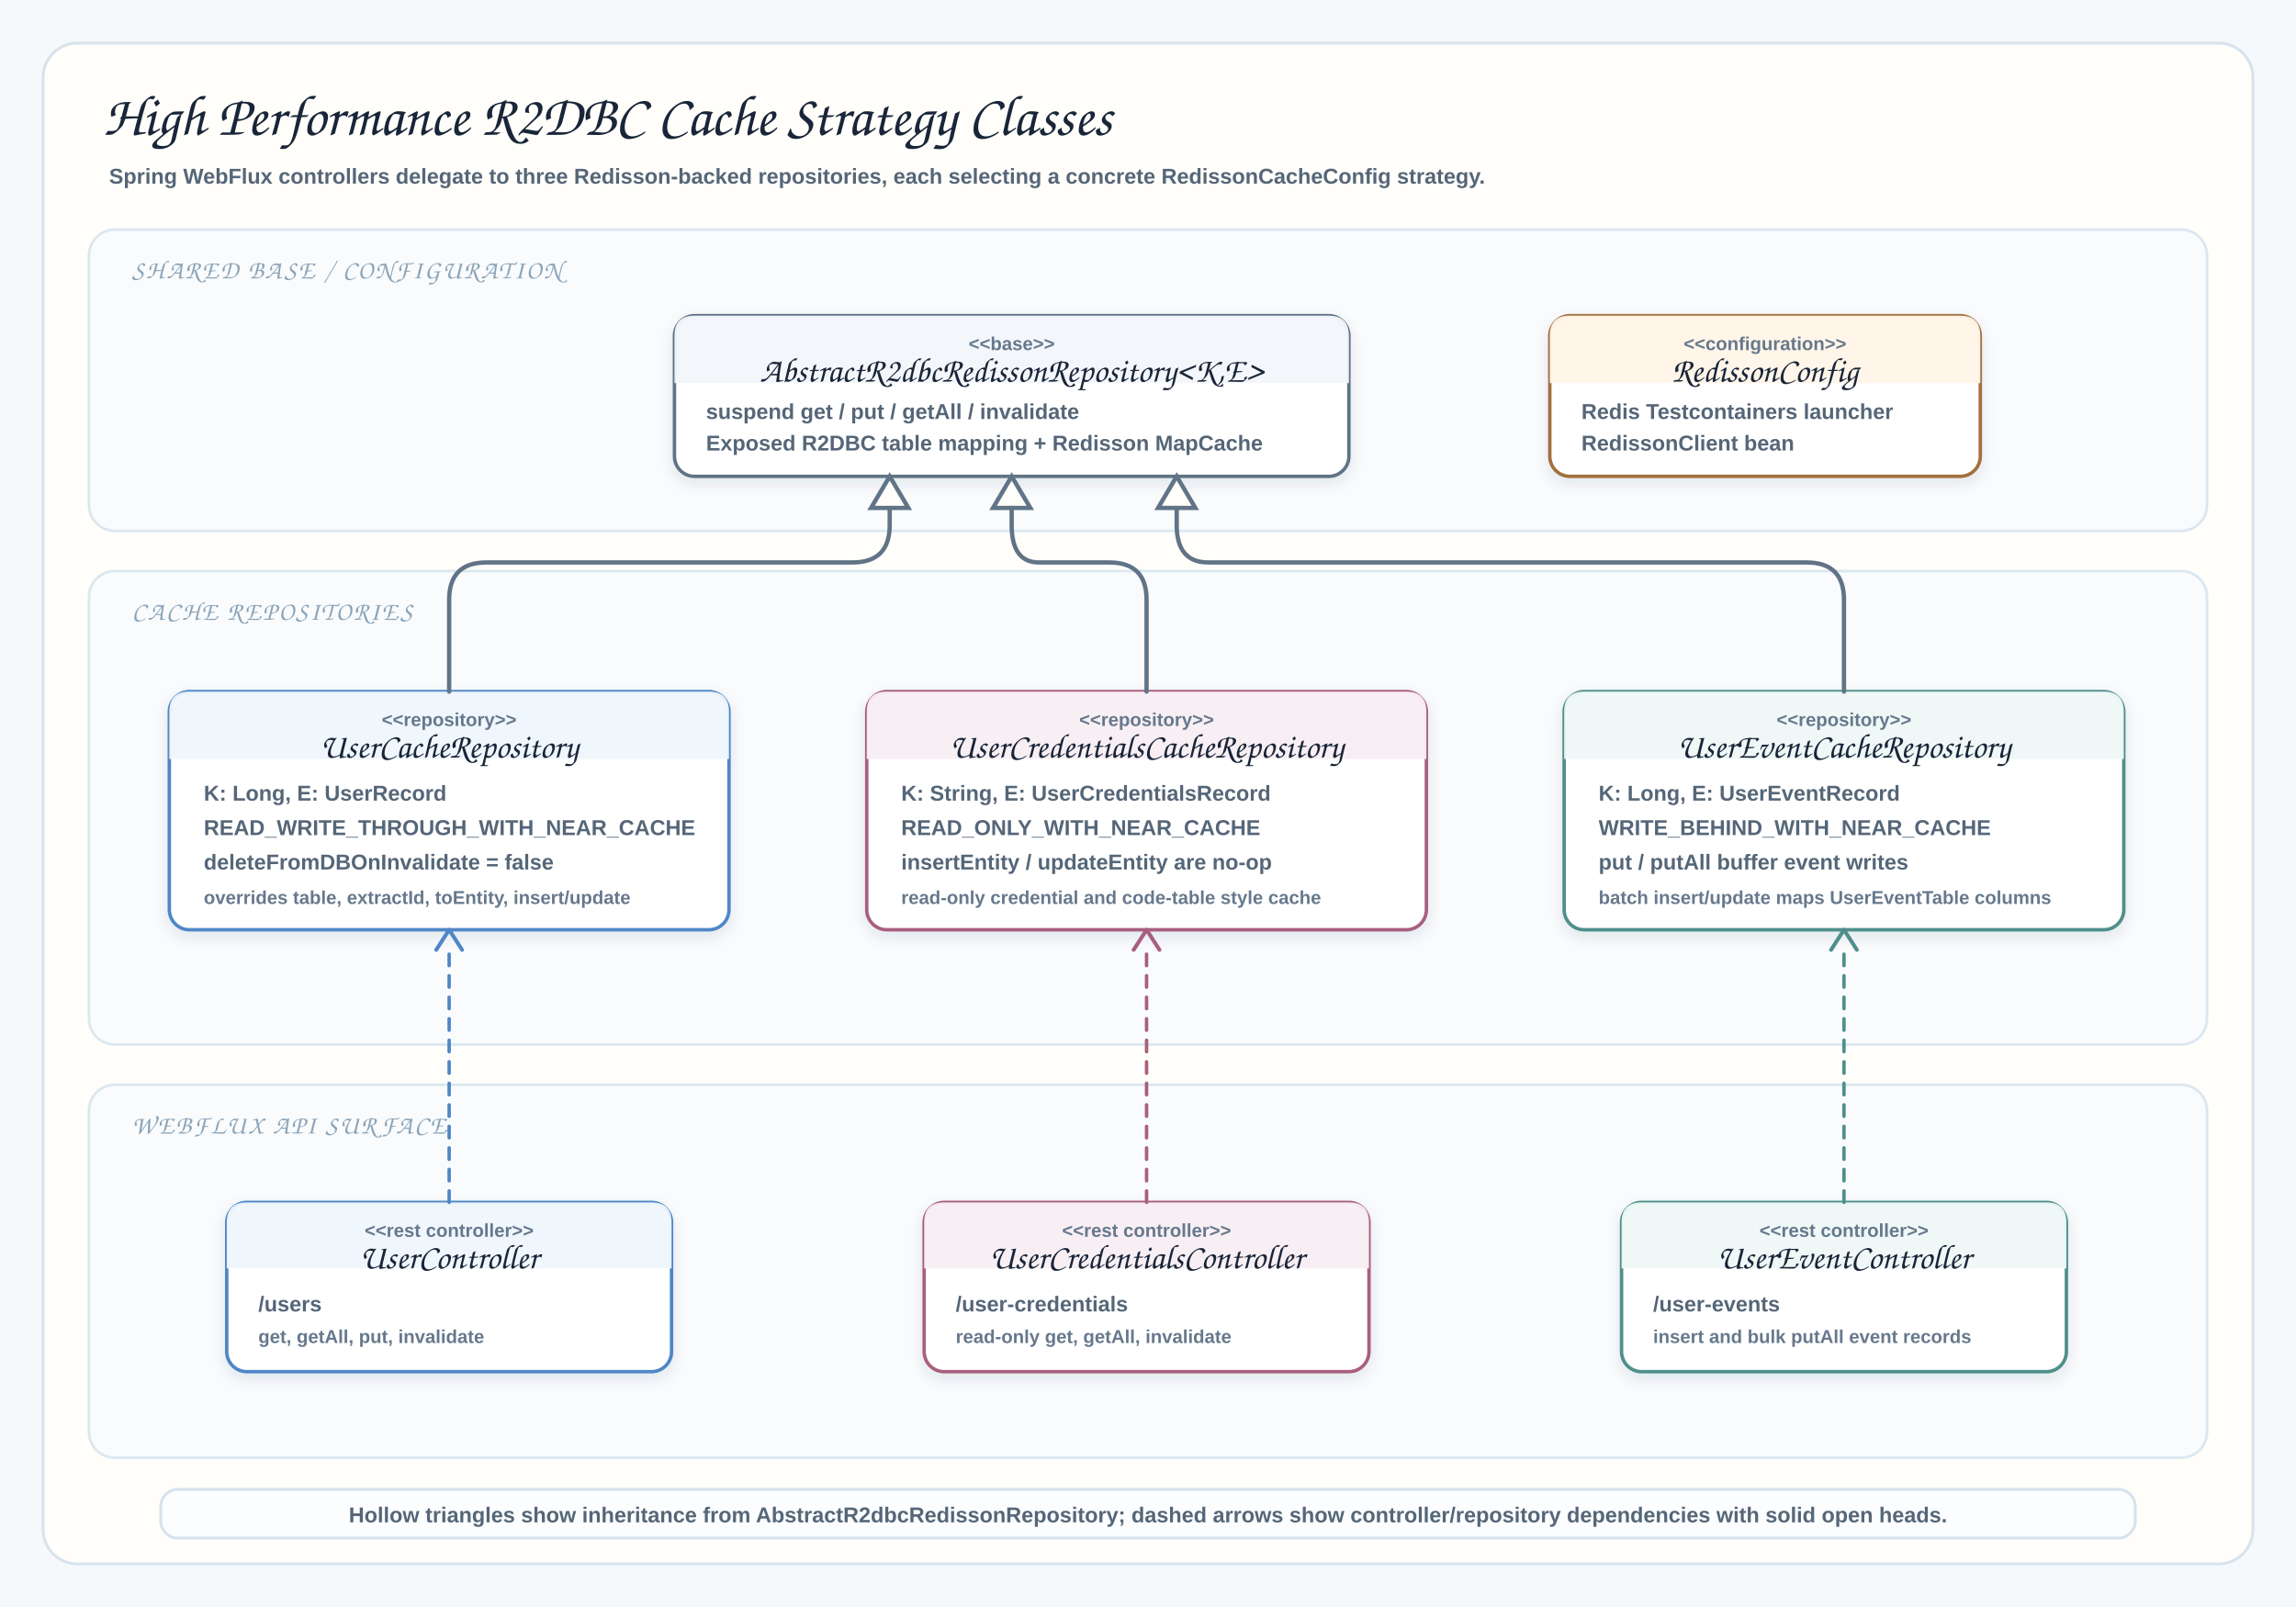
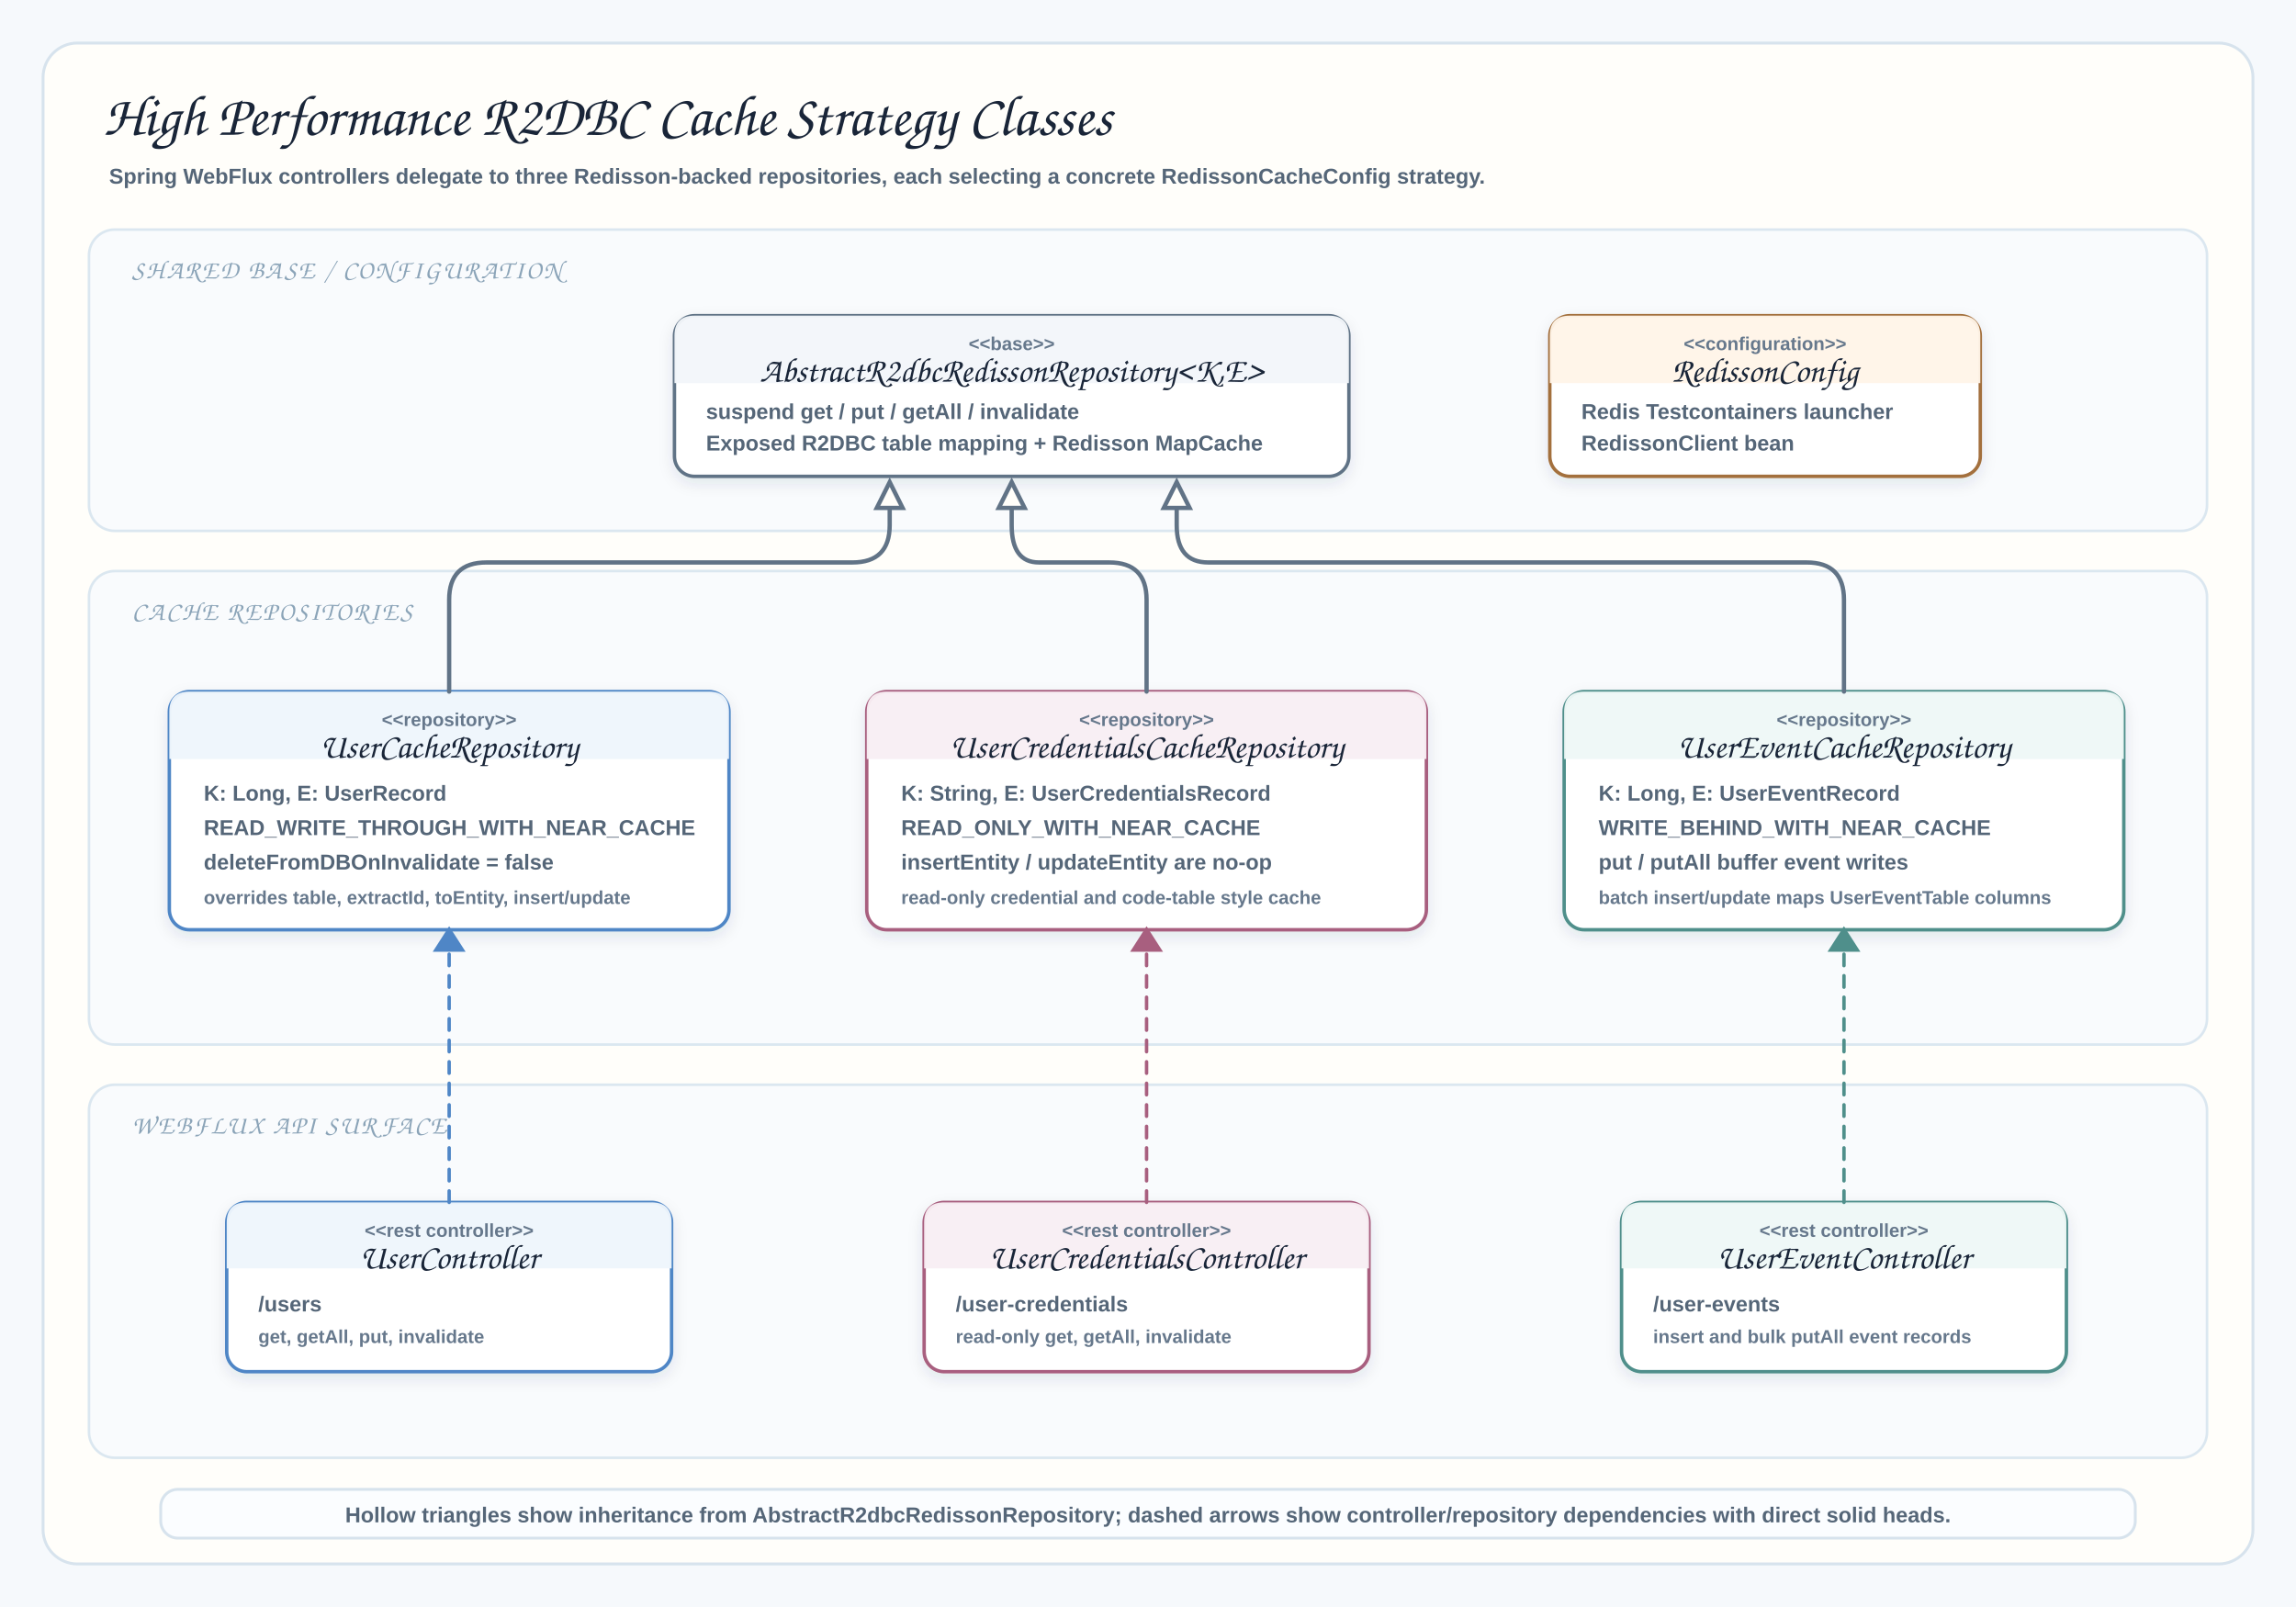
<svg xmlns="http://www.w3.org/2000/svg" width="1600" height="1120" viewBox="0 0 1600 1120" role="img" aria-label="High performance R2DBC cache strategy class diagram">
  <defs>
    <filter id="softShadow" x="-8%" y="-10%" width="116%" height="124%">
      <feDropShadow dx="0" dy="4" stdDeviation="5" flood-color="#25384d" flood-opacity="0.10" />
    </filter>
    <style>
      .canvas{fill:#f6f9fc}
      .frame{fill:#fffefa;stroke:#d7e3ed;stroke-width:2}
      .lane{fill:#f9fbfd;stroke:#dbe7f0;stroke-width:1.8}
      .title{font-family:"Architects Daughter","Comic Sans MS","Comic Sans",cursive;font-size:40px;fill:#192538;font-weight:400}
      .subtitle,.detail,.foot{font-family:"Comic Sans MS","Comic Sans","Comic Neue",Arial,sans-serif;font-size:15px;font-weight:700;fill:#556678}
      .small{font-family:"Comic Sans MS","Comic Sans","Comic Neue",Arial,sans-serif;font-size:13px;font-weight:700;fill:#66788c}
      .laneTitle{font-family:"Architects Daughter","Comic Sans MS","Comic Sans",cursive;font-size:18px;letter-spacing:0.08em;fill:#8ba4b8;font-weight:400}
      .cardTitle{font-family:"Architects Daughter","Comic Sans MS","Comic Sans",cursive;font-size:24px;fill:#192538;font-weight:400}
      .stereo{font-family:"Comic Sans MS","Comic Sans","Comic Neue",Arial,sans-serif;font-size:13px;font-weight:700;fill:#66788c}
      .card{filter:url(#softShadow);stroke-width:2.4}
      .header{opacity:.96}
      .inherit{fill:none;stroke:#617386;stroke-width:3;stroke-linecap:round;stroke-linejoin:round}
      .use{fill:none;stroke-width:2.4;stroke-dasharray:8 7;stroke-linecap:round;stroke-linejoin:round}
      .head{fill:#fffefa;stroke:#617386;stroke-width:3;stroke-dasharray:none}
      .openHead{fill:none;stroke-width:2.7;stroke-linecap:round;stroke-linejoin:round;stroke-dasharray:none}
      .label{fill:#fffefa;stroke:#d7e3ed;stroke-width:1.7}
    </style>
  </defs>
  <rect class="canvas" width="1600" height="1120" />
  <rect class="frame" x="30" y="30" width="1540" height="1060" rx="24" />
  <text class="title" x="72" y="94">High Performance R2DBC Cache Strategy Classes</text>
  <text class="subtitle" x="76" y="128">Spring WebFlux controllers delegate to three Redisson-backed repositories, each selecting a concrete RedissonCacheConfig strategy.</text>
  <rect class="lane" x="62" y="160" width="1476" height="210" rx="18" />
  <text class="laneTitle" x="92" y="194">SHARED BASE / CONFIGURATION</text>
  <rect class="lane" x="62" y="398" width="1476" height="330" rx="18" />
  <text class="laneTitle" x="92" y="432">CACHE REPOSITORIES</text>
  <rect class="lane" x="62" y="756" width="1476" height="260" rx="18" />
  <text class="laneTitle" x="92" y="790">WEBFLUX API SURFACE</text>
  <g data-card="AbstractR2dbcRedissonRepository" data-x="470" data-y="220" data-width="470" data-height="112">
    <rect class="card" x="470" y="220" width="470" height="112" rx="14" fill="#ffffff" stroke="#617386" />
    <path class="header" d="M470,267 L470,234 Q470,220 484,220 L926,220 Q940,220 940,234 L940,267 Z" fill="#f2f6fa" />
    <text class="stereo" x="705" y="244" text-anchor="middle">&lt;&lt;base&gt;&gt;</text>
    <text class="cardTitle" x="705" y="266" text-anchor="middle">AbstractR2dbcRedissonRepository&lt;K,E&gt;</text>
    <text class="detail" x="492" y="292">suspend get / put / getAll / invalidate</text>
    <text class="detail" x="492" y="314">Exposed R2DBC table mapping + Redisson MapCache</text>
  </g>
  <g data-card="RedissonConfig" data-x="1080" data-y="220" data-width="300" data-height="112">
    <rect class="card" x="1080" y="220" width="300" height="112" rx="14" fill="#ffffff" stroke="#a36f3e" />
    <path class="header" d="M1080,267 L1080,234 Q1080,220 1094,220 L1366,220 Q1380,220 1380,234 L1380,267 Z" fill="#fff5e8" />
    <text class="stereo" x="1230" y="244" text-anchor="middle">&lt;&lt;configuration&gt;&gt;</text>
    <text class="cardTitle" x="1230" y="266" text-anchor="middle">RedissonConfig</text>
    <text class="detail" x="1102" y="292">Redis Testcontainers launcher</text>
    <text class="detail" x="1102" y="314">RedissonClient bean</text>
  </g>
  <g data-card="UserCacheRepository" data-x="118" data-y="482" data-width="390" data-height="166">
    <rect class="card" x="118" y="482" width="390" height="166" rx="14" fill="#ffffff" stroke="#4f86c6" />
    <path class="header" d="M118,529 L118,496 Q118,482 132,482 L494,482 Q508,482 508,496 L508,529 Z" fill="#eef6fc" />
    <text class="stereo" x="313" y="506" text-anchor="middle">&lt;&lt;repository&gt;&gt;</text>
    <text class="cardTitle" x="313" y="528" text-anchor="middle">UserCacheRepository</text>
    <text class="detail" x="142" y="558">K: Long, E: UserRecord</text>
    <text class="detail" x="142" y="582">READ_WRITE_THROUGH_WITH_NEAR_CACHE</text>
    <text class="detail" x="142" y="606">deleteFromDBOnInvalidate = false</text>
    <text class="small" x="142" y="630">overrides table, extractId, toEntity, insert/update</text>
  </g>
  <g data-card="UserCredentialsCacheRepository" data-x="604" data-y="482" data-width="390" data-height="166">
    <rect class="card" x="604" y="482" width="390" height="166" rx="14" fill="#ffffff" stroke="#a85f7f" />
    <path class="header" d="M604,529 L604,496 Q604,482 618,482 L980,482 Q994,482 994,496 L994,529 Z" fill="#f8eef4" />
    <text class="stereo" x="799" y="506" text-anchor="middle">&lt;&lt;repository&gt;&gt;</text>
    <text class="cardTitle" x="799" y="528" text-anchor="middle">UserCredentialsCacheRepository</text>
    <text class="detail" x="628" y="558">K: String, E: UserCredentialsRecord</text>
    <text class="detail" x="628" y="582">READ_ONLY_WITH_NEAR_CACHE</text>
    <text class="detail" x="628" y="606">insertEntity / updateEntity are no-op</text>
    <text class="small" x="628" y="630">read-only credential and code-table style cache</text>
  </g>
  <g data-card="UserEventCacheRepository" data-x="1090" data-y="482" data-width="390" data-height="166">
    <rect class="card" x="1090" y="482" width="390" height="166" rx="14" fill="#ffffff" stroke="#4f8f8b" />
    <path class="header" d="M1090,529 L1090,496 Q1090,482 1104,482 L1466,482 Q1480,482 1480,496 L1480,529 Z" fill="#eef8f7" />
    <text class="stereo" x="1285" y="506" text-anchor="middle">&lt;&lt;repository&gt;&gt;</text>
    <text class="cardTitle" x="1285" y="528" text-anchor="middle">UserEventCacheRepository</text>
    <text class="detail" x="1114" y="558">K: Long, E: UserEventRecord</text>
    <text class="detail" x="1114" y="582">WRITE_BEHIND_WITH_NEAR_CACHE</text>
    <text class="detail" x="1114" y="606">put / putAll buffer event writes</text>
    <text class="small" x="1114" y="630">batch insert/update maps UserEventTable columns</text>
  </g>
  <g data-card="UserController" data-x="158" data-y="838" data-width="310" data-height="118">
    <rect class="card" x="158" y="838" width="310" height="118" rx="14" fill="#ffffff" stroke="#4f86c6" />
    <path class="header" d="M158,884 L158,852 Q158,838 172,838 L454,838 Q468,838 468,852 L468,884 Z" fill="#eef6fc" />
    <text class="stereo" x="313" y="862" text-anchor="middle">&lt;&lt;rest controller&gt;&gt;</text>
    <text class="cardTitle" x="313" y="884" text-anchor="middle">UserController</text>
    <text class="detail" x="180" y="914">/users</text>
    <text class="small" x="180" y="936">get, getAll, put, invalidate</text>
  </g>
  <g data-card="UserCredentialsController" data-x="644" data-y="838" data-width="310" data-height="118">
    <rect class="card" x="644" y="838" width="310" height="118" rx="14" fill="#ffffff" stroke="#a85f7f" />
    <path class="header" d="M644,884 L644,852 Q644,838 658,838 L940,838 Q954,838 954,852 L954,884 Z" fill="#f8eef4" />
    <text class="stereo" x="799" y="862" text-anchor="middle">&lt;&lt;rest controller&gt;&gt;</text>
    <text class="cardTitle" x="799" y="884" text-anchor="middle">UserCredentialsController</text>
    <text class="detail" x="666" y="914">/user-credentials</text>
    <text class="small" x="666" y="936">read-only get, getAll, invalidate</text>
  </g>
  <g data-card="UserEventController" data-x="1130" data-y="838" data-width="310" data-height="118">
    <rect class="card" x="1130" y="838" width="310" height="118" rx="14" fill="#ffffff" stroke="#4f8f8b" />
    <path class="header" d="M1130,884 L1130,852 Q1130,838 1144,838 L1426,838 Q1440,838 1440,852 L1440,884 Z" fill="#eef8f7" />
    <text class="stereo" x="1285" y="862" text-anchor="middle">&lt;&lt;rest controller&gt;&gt;</text>
    <text class="cardTitle" x="1285" y="884" text-anchor="middle">UserEventController</text>
    <text class="detail" x="1152" y="914">/user-events</text>
    <text class="small" x="1152" y="936">insert and bulk putAll event records</text>
  </g>
  <g id="inheritance">
    <path class="inherit" data-connector="inherit" d="M313 482 L313 418 Q313 392 339 392 L594 392 Q620 392 620 366 L620 352" />
-     <polygon class="head" points="620,332 607,354 633,354" />
+     <polygon class="head" points="620,336 611,354 629,354" />
    <path class="inherit" data-connector="inherit" d="M799 482 L799 418 Q799 392 773 392 L724 392 Q705 392 705 366 L705 352" />
-     <polygon class="head" points="705,332 692,354 718,354" />
+     <polygon class="head" points="705,336 696,354 714,354" />
    <path class="inherit" data-connector="inherit" d="M1285 482 L1285 418 Q1285 392 1259 392 L842 392 Q820 392 820 366 L820 352" />
-     <polygon class="head" points="820,332 807,354 833,354" />
+     <polygon class="head" points="820,336 811,354 829,354" />
  </g>
  <g id="dependencies">
    <path class="use" data-connector="use" d="M313 838 L313 662" stroke="#4f86c6" stroke-linecap="butt" />
-     <polyline class="openHead" points="304,662 313,648 322,662" stroke="#4f86c6" stroke-dasharray="none" style="stroke-dasharray:none!important" />
+     <polygon points="313,648 304,662 322,662" fill="#4f86c6" stroke="#4f86c6" stroke-width="2.7" stroke-dasharray="none" style="stroke-dasharray:none!important" />
    <path class="use" data-connector="use" d="M799 838 L799 662" stroke="#a85f7f" stroke-linecap="butt" />
-     <polyline class="openHead" points="790,662 799,648 808,662" stroke="#a85f7f" stroke-dasharray="none" style="stroke-dasharray:none!important" />
+     <polygon points="799,648 790,662 808,662" fill="#a85f7f" stroke="#a85f7f" stroke-width="2.7" stroke-dasharray="none" style="stroke-dasharray:none!important" />
    <path class="use" data-connector="use" d="M1285 838 L1285 662" stroke="#4f8f8b" stroke-linecap="butt" />
-     <polyline class="openHead" points="1276,662 1285,648 1294,662" stroke="#4f8f8b" stroke-dasharray="none" style="stroke-dasharray:none!important" />
+     <polygon points="1285,648 1276,662 1294,662" fill="#4f8f8b" stroke="#4f8f8b" stroke-width="2.7" stroke-dasharray="none" style="stroke-dasharray:none!important" />
  </g>
  <rect x="112" y="1038" width="1376" height="34" rx="12" fill="#fbfdff" stroke="#d7e3ed" stroke-width="2" />
-   <text class="foot" x="800" y="1061" text-anchor="middle">Hollow triangles show inheritance from AbstractR2dbcRedissonRepository; dashed arrows show controller/repository dependencies with solid open heads.</text>
+   <text class="foot" x="800" y="1061" text-anchor="middle">Hollow triangles show inheritance from AbstractR2dbcRedissonRepository; dashed arrows show controller/repository dependencies with direct solid heads.</text>
</svg>
